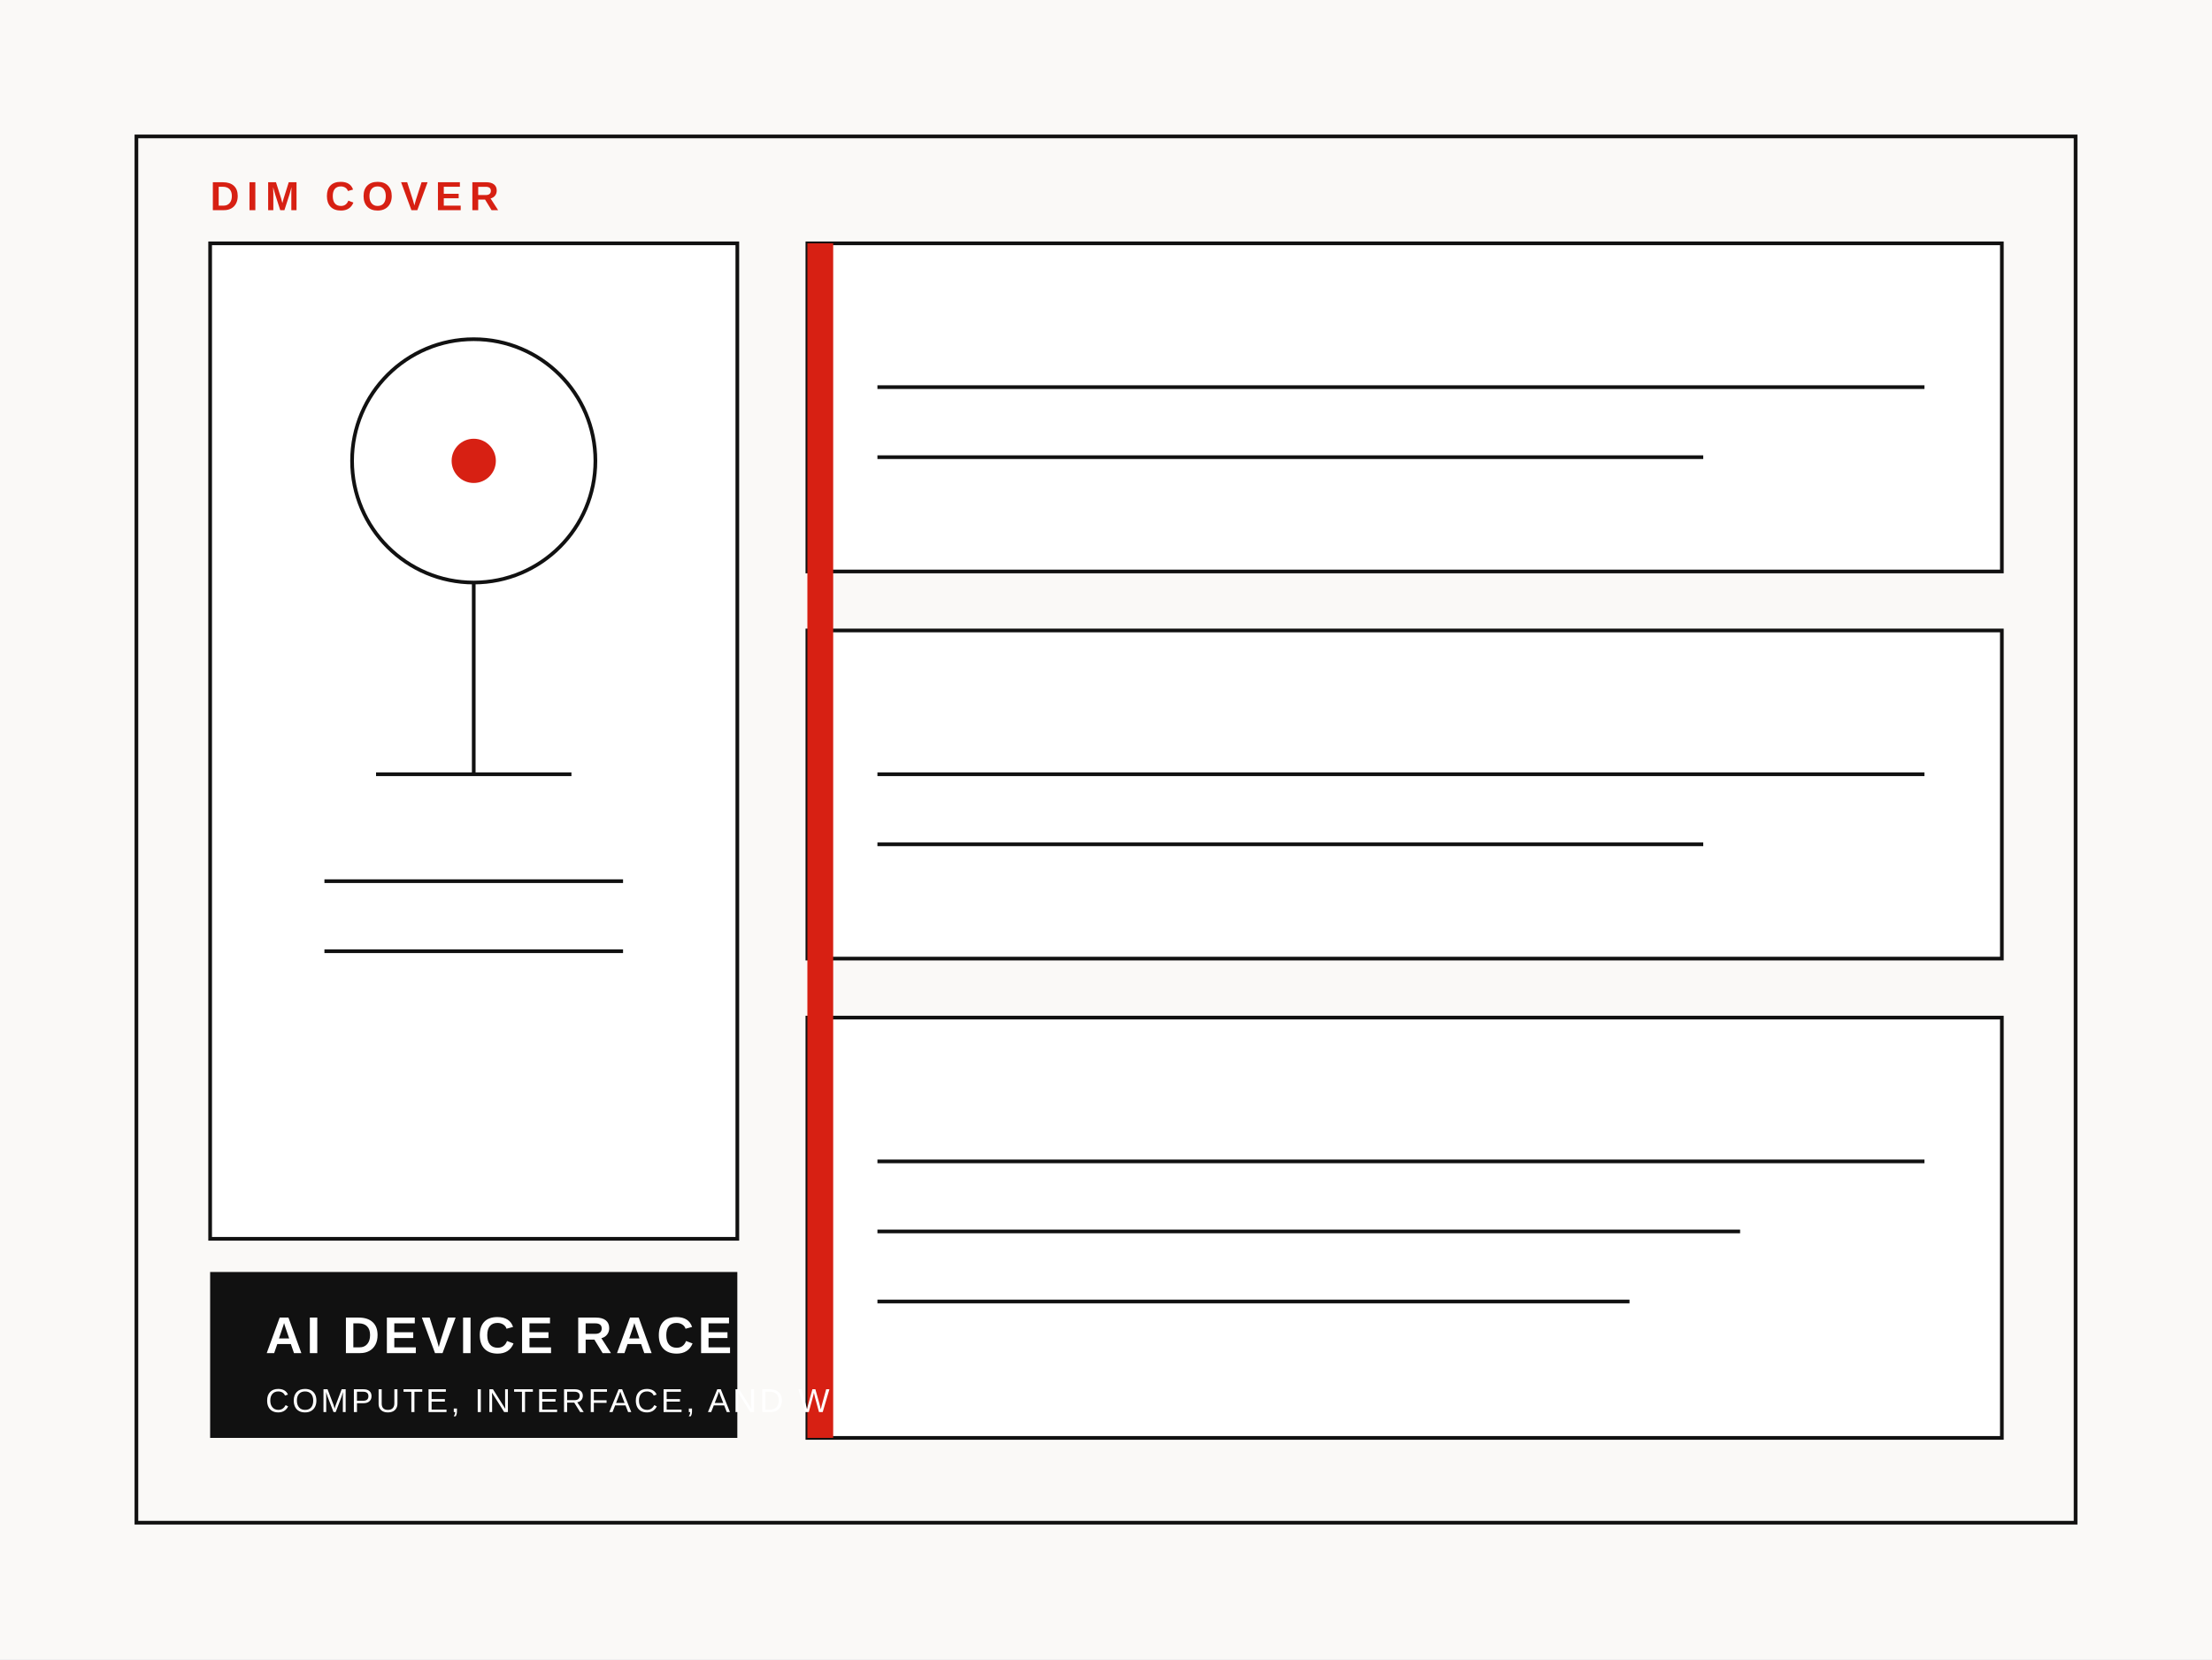
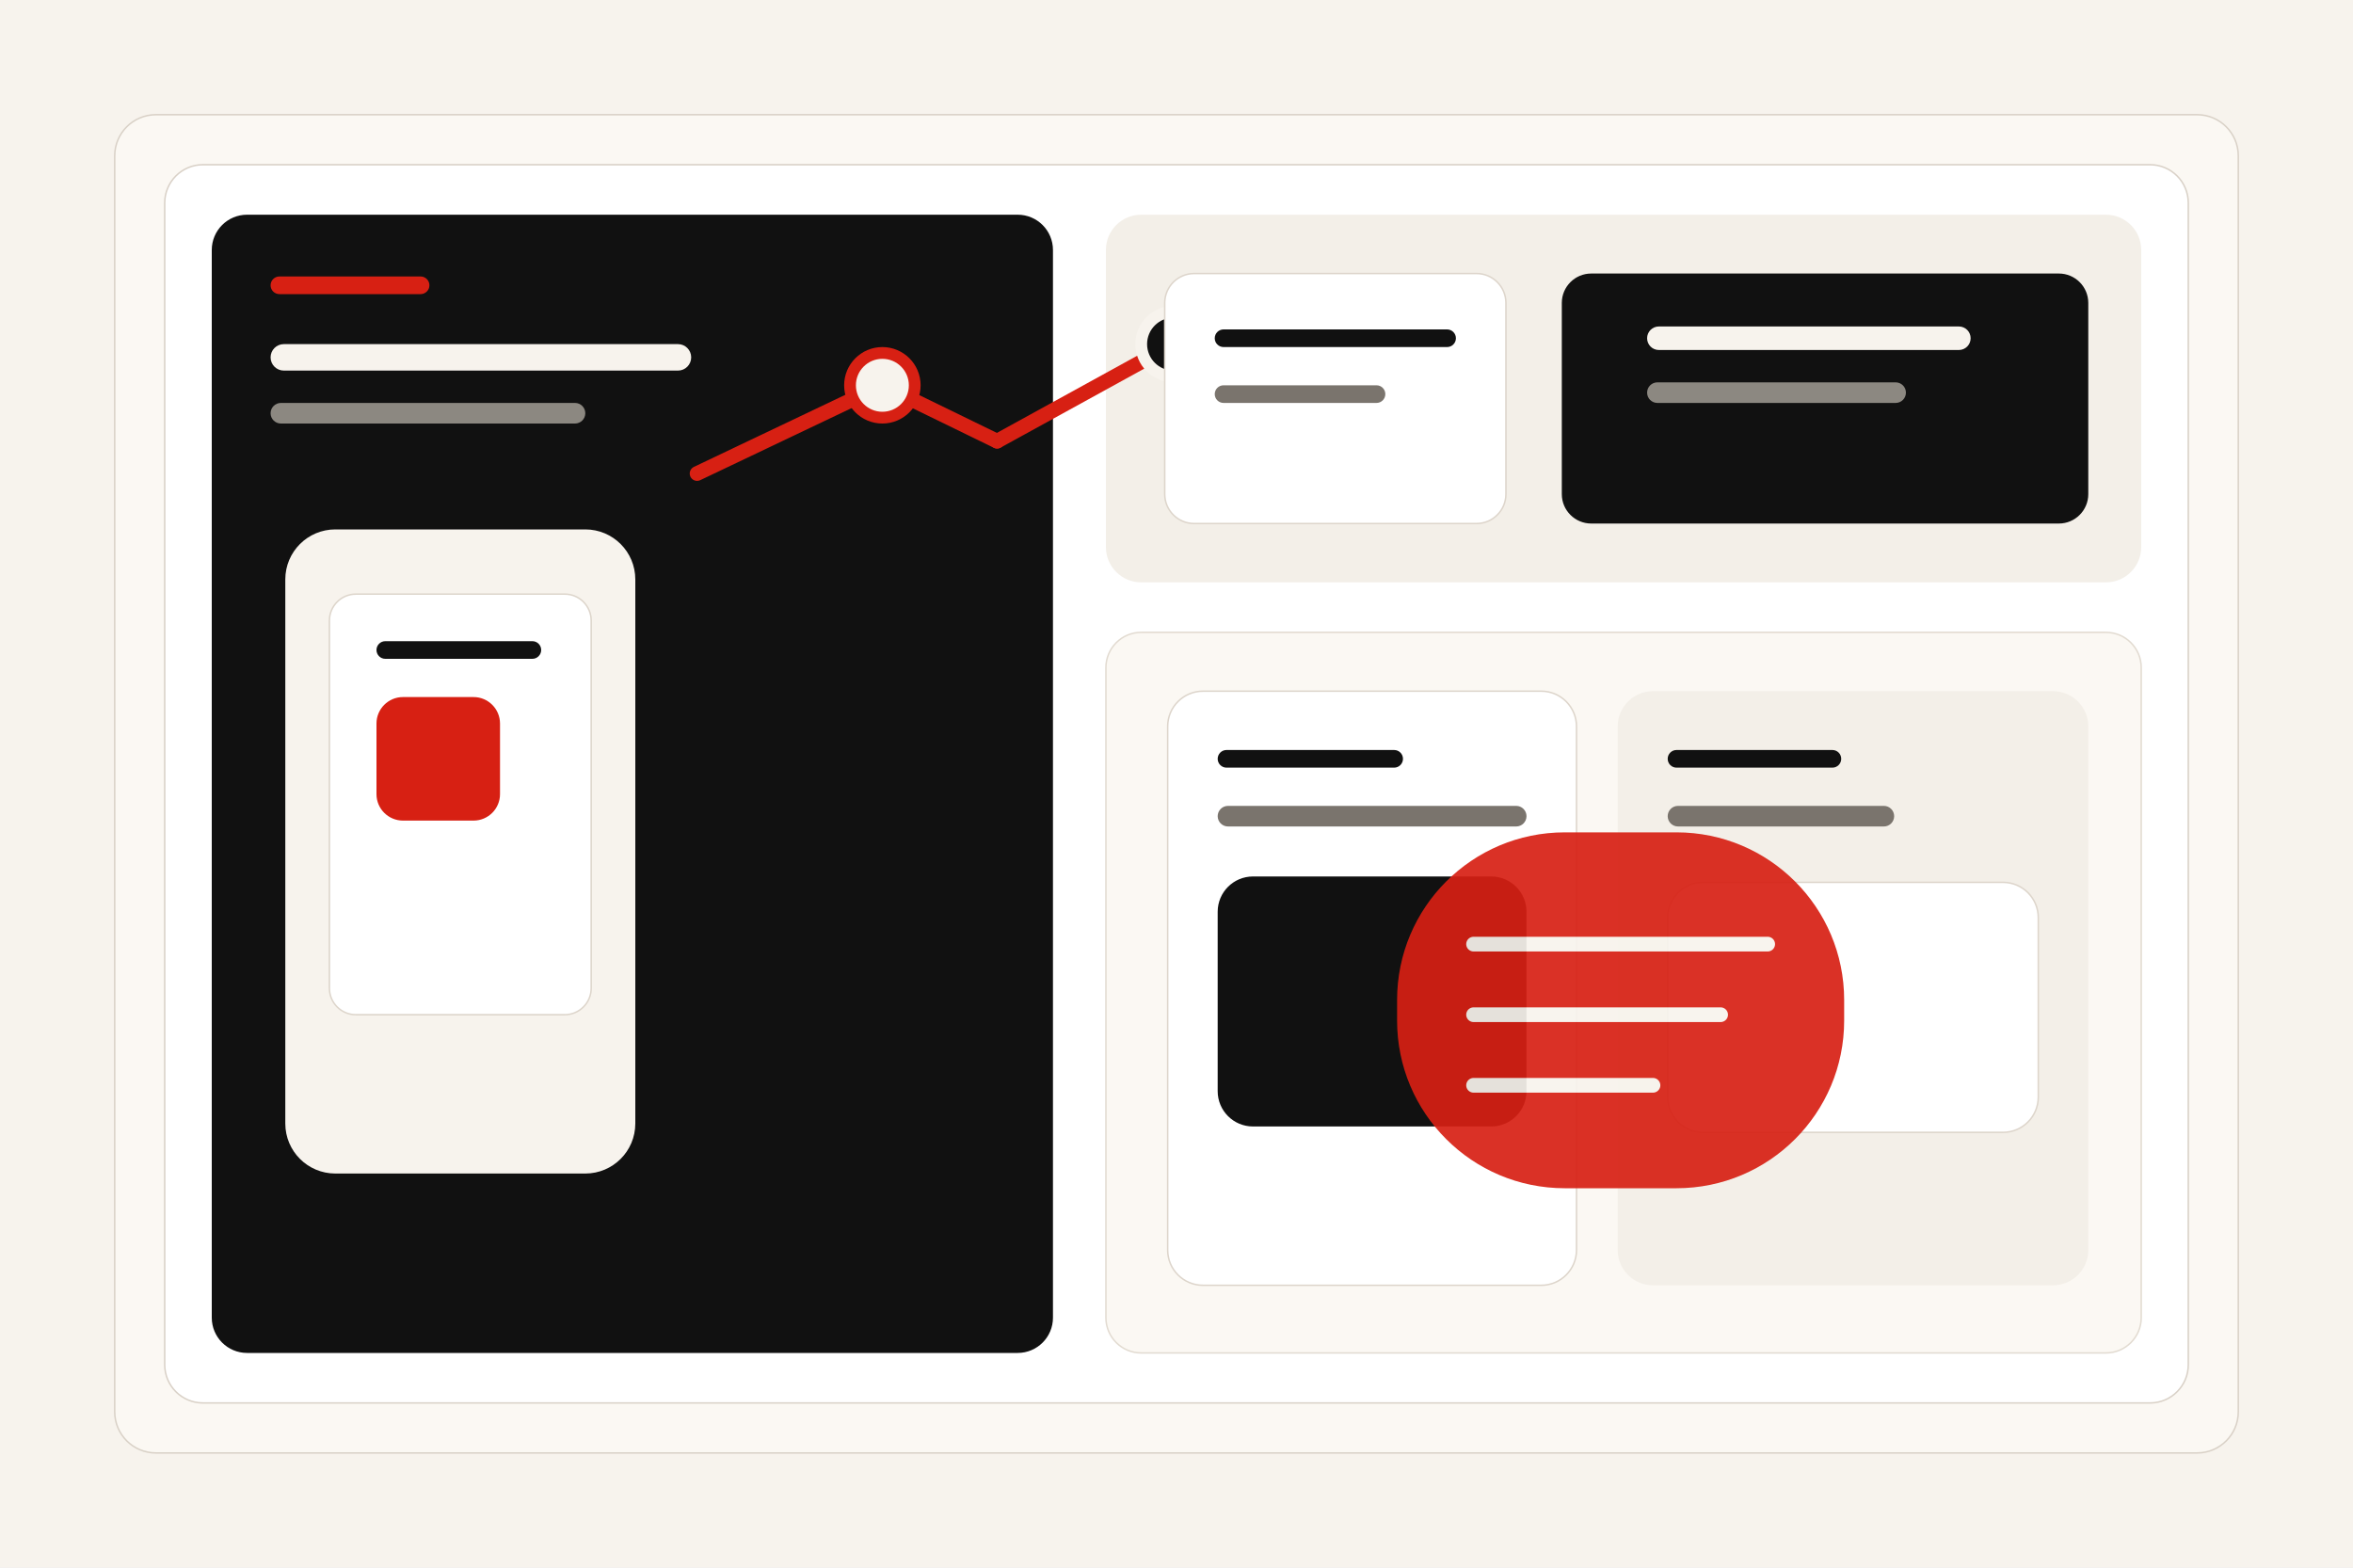
- <svg xmlns="http://www.w3.org/2000/svg" width="1200" height="900" viewBox="0 0 1200 900" fill="none">
-   <rect width="1200" height="900" fill="#FAF9F7" />
-   <rect x="74" y="74" width="1052" height="752" stroke="#111111" stroke-width="2" />
-   <rect x="114" y="132" width="286" height="540" fill="white" stroke="#111111" stroke-width="2" />
-   <rect x="114" y="690" width="286" height="90" fill="#111111" />
-   <rect x="438" y="132" width="648" height="178" fill="white" stroke="#111111" stroke-width="2" />
-   <rect x="438" y="342" width="648" height="178" fill="white" stroke="#111111" stroke-width="2" />
-   <rect x="438" y="552" width="648" height="228" fill="white" stroke="#111111" stroke-width="2" />
-   <rect x="438" y="132" width="14" height="648" fill="#D72013" />
-   <line x1="476" y1="210" x2="1044" y2="210" stroke="#111111" stroke-width="2" />
-   <line x1="476" y1="248" x2="924" y2="248" stroke="#111111" stroke-width="2" />
-   <line x1="476" y1="420" x2="1044" y2="420" stroke="#111111" stroke-width="2" />
-   <line x1="476" y1="458" x2="924" y2="458" stroke="#111111" stroke-width="2" />
-   <line x1="476" y1="630" x2="1044" y2="630" stroke="#111111" stroke-width="2" />
-   <line x1="476" y1="668" x2="944" y2="668" stroke="#111111" stroke-width="2" />
-   <line x1="476" y1="706" x2="884" y2="706" stroke="#111111" stroke-width="2" />
-   <circle cx="257" cy="250" r="66" stroke="#111111" stroke-width="2" />
-   <circle cx="257" cy="250" r="12" fill="#D72013" />
-   <line x1="257" y1="316" x2="257" y2="420" stroke="#111111" stroke-width="2" />
-   <line x1="204" y1="420" x2="310" y2="420" stroke="#111111" stroke-width="2" />
-   <line x1="176" y1="478" x2="338" y2="478" stroke="#111111" stroke-width="2" />
-   <line x1="176" y1="516" x2="338" y2="516" stroke="#111111" stroke-width="2" />
-   <text x="114" y="114" fill="#D72013" font-family="Arial, sans-serif" font-size="22" font-weight="700" letter-spacing="4">DIM COVER</text>
-   <text x="144" y="734" fill="white" font-family="Arial, sans-serif" font-size="28" font-weight="700" letter-spacing="2">AI DEVICE RACE</text>
-   <text x="144" y="766" fill="white" font-family="Arial, sans-serif" font-size="18" letter-spacing="1.5">COMPUTE, INTERFACE, AND WORKFLOW</text>
+ <svg xmlns="http://www.w3.org/2000/svg" width="1600" height="1066" viewBox="0 0 1600 1066" fill="none">
+   <rect width="1600" height="1066" fill="#F7F3ED" />
+   <rect x="78" y="78" width="1444" height="910" rx="28" fill="#FBF8F3" stroke="#D9D1C7" />
+   <rect x="112" y="112" width="1376" height="842" rx="26" fill="#FFFFFF" stroke="#D9D1C7" />
+   <rect x="144" y="146" width="572" height="774" rx="24" fill="#111111" />
+   <rect x="752" y="146" width="704" height="250" rx="24" fill="#F3EFE8" />
+   <rect x="752" y="430" width="704" height="490" rx="24" fill="#FBF8F3" stroke="#E2DBD1" />
+   <rect x="184" y="188" width="108" height="12" rx="6" fill="#D72013" />
+   <rect x="184" y="234" width="286" height="18" rx="9" fill="#F7F3ED" />
+   <rect x="184" y="274" width="214" height="14" rx="7" fill="#8C8881" />
+   <rect x="194" y="360" width="238" height="438" rx="34" fill="#F7F3ED" />
+   <rect x="224" y="404" width="178" height="286" rx="18" fill="#FFFFFF" stroke="#DDD5CB" />
+   <rect x="256" y="436" width="112" height="12" rx="6" fill="#111111" />
+   <rect x="256" y="474" width="84" height="84" rx="18" fill="#D72013" />
+   <path d="M474 322L600 262L678 300" stroke="#D72013" stroke-width="10" stroke-linecap="round" />
+   <path d="M678 300L798 234" stroke="#D72013" stroke-width="10" stroke-linecap="round" />
+   <circle cx="600" cy="262" r="22" fill="#F7F3ED" stroke="#D72013" stroke-width="8" />
+   <circle cx="798" cy="234" r="22" fill="#111111" stroke="#F7F3ED" stroke-width="8" />
+   <rect x="792" y="186" width="232" height="170" rx="20" fill="#FFFFFF" stroke="#DDD5CB" />
+   <rect x="1062" y="186" width="358" height="170" rx="20" fill="#111111" />
+   <rect x="826" y="224" width="164" height="12" rx="6" fill="#111111" />
+   <rect x="826" y="262" width="116" height="12" rx="6" fill="#7A746D" />
+   <rect x="1120" y="222" width="220" height="16" rx="8" fill="#F7F3ED" />
+   <rect x="1120" y="260" width="176" height="14" rx="7" fill="#8C8881" />
+   <rect x="794" y="470" width="278" height="404" rx="24" fill="#FFFFFF" stroke="#DDD5CB" />
+   <rect x="1100" y="470" width="320" height="404" rx="24" fill="#F3EFE8" />
+   <rect x="828" y="510" width="126" height="12" rx="6" fill="#111111" />
+   <rect x="828" y="548" width="210" height="14" rx="7" fill="#7A746D" />
+   <rect x="828" y="596" width="210" height="170" rx="24" fill="#111111" />
+   <rect x="1134" y="510" width="118" height="12" rx="6" fill="#111111" />
+   <rect x="1134" y="548" width="154" height="14" rx="7" fill="#7A746D" />
+   <rect x="1134" y="600" width="252" height="170" rx="24" fill="#FFFFFF" stroke="#DDD5CB" />
+   <g opacity="0.92">
+     <path d="M950 680C950 617.039 1001.04 566 1064 566H1140C1202.96 566 1254 617.039 1254 680V694C1254 756.961 1202.96 808 1140 808H1064C1001.04 808 950 756.961 950 694V680Z" fill="#D72013" />
+     <path d="M1002 642H1202" stroke="#F7F3ED" stroke-width="10" stroke-linecap="round" />
+     <path d="M1002 690H1170" stroke="#F7F3ED" stroke-width="10" stroke-linecap="round" />
+     <path d="M1002 738H1124" stroke="#F7F3ED" stroke-width="10" stroke-linecap="round" />
+   </g>
</svg>
